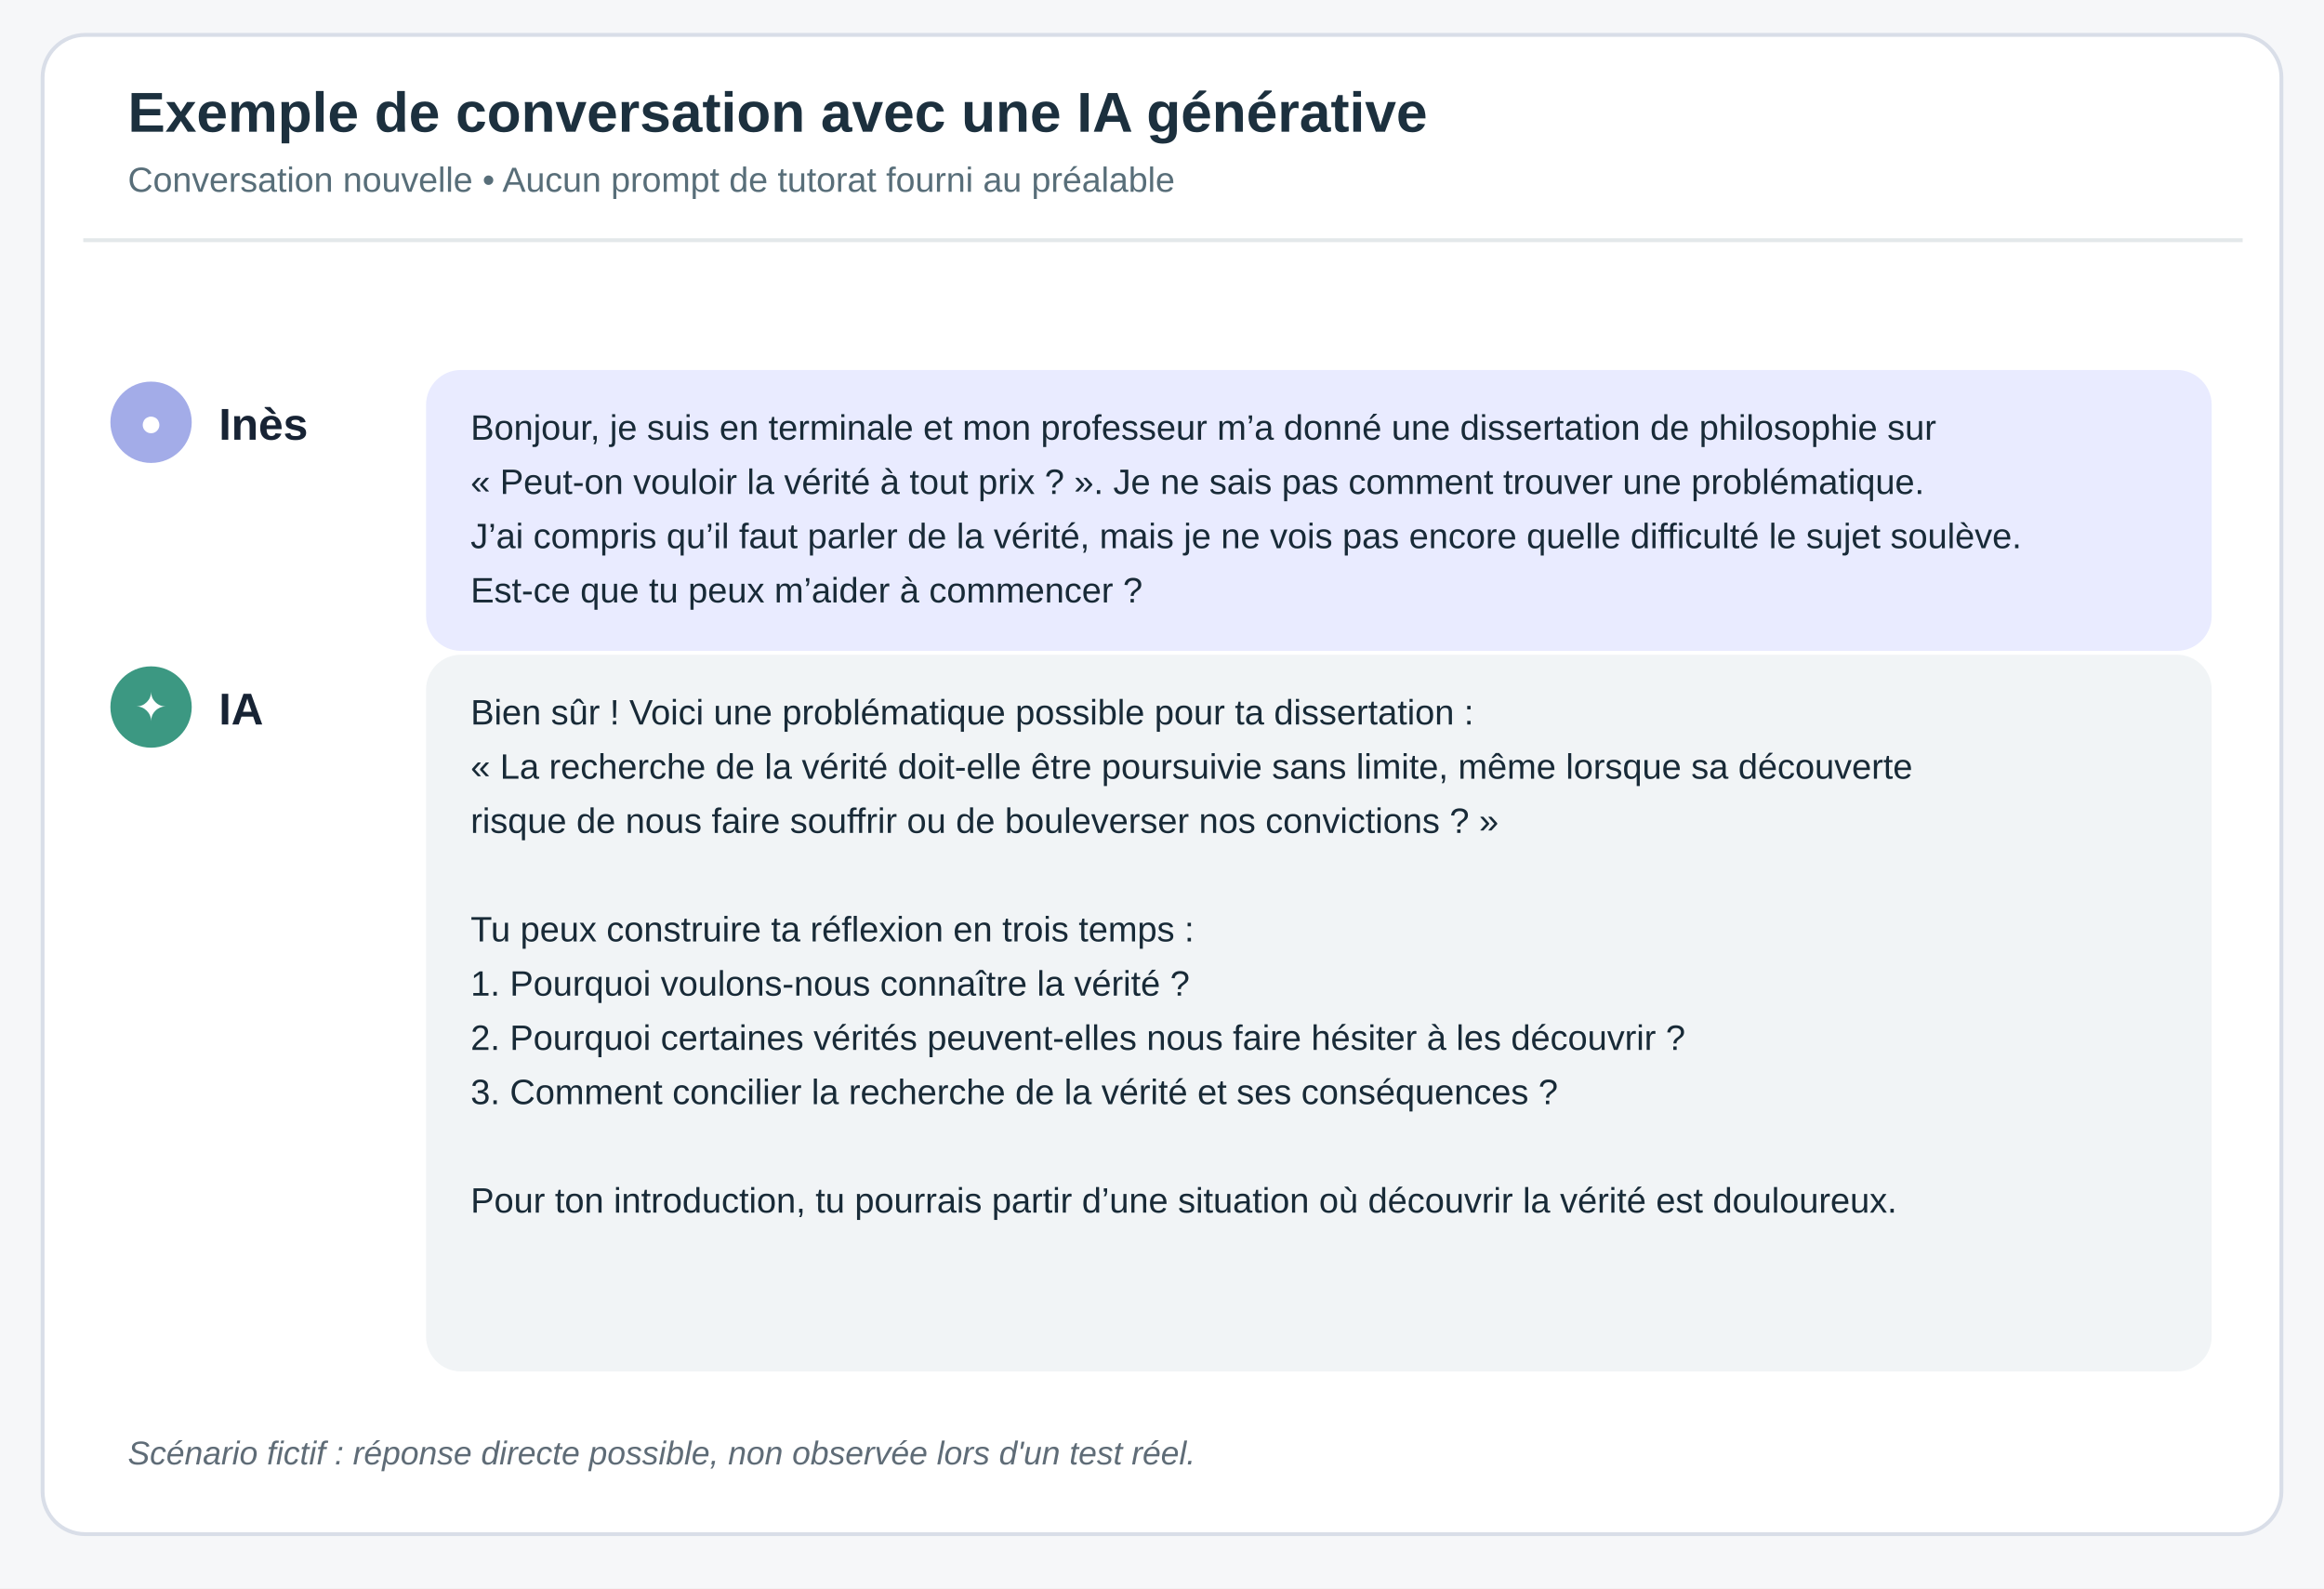
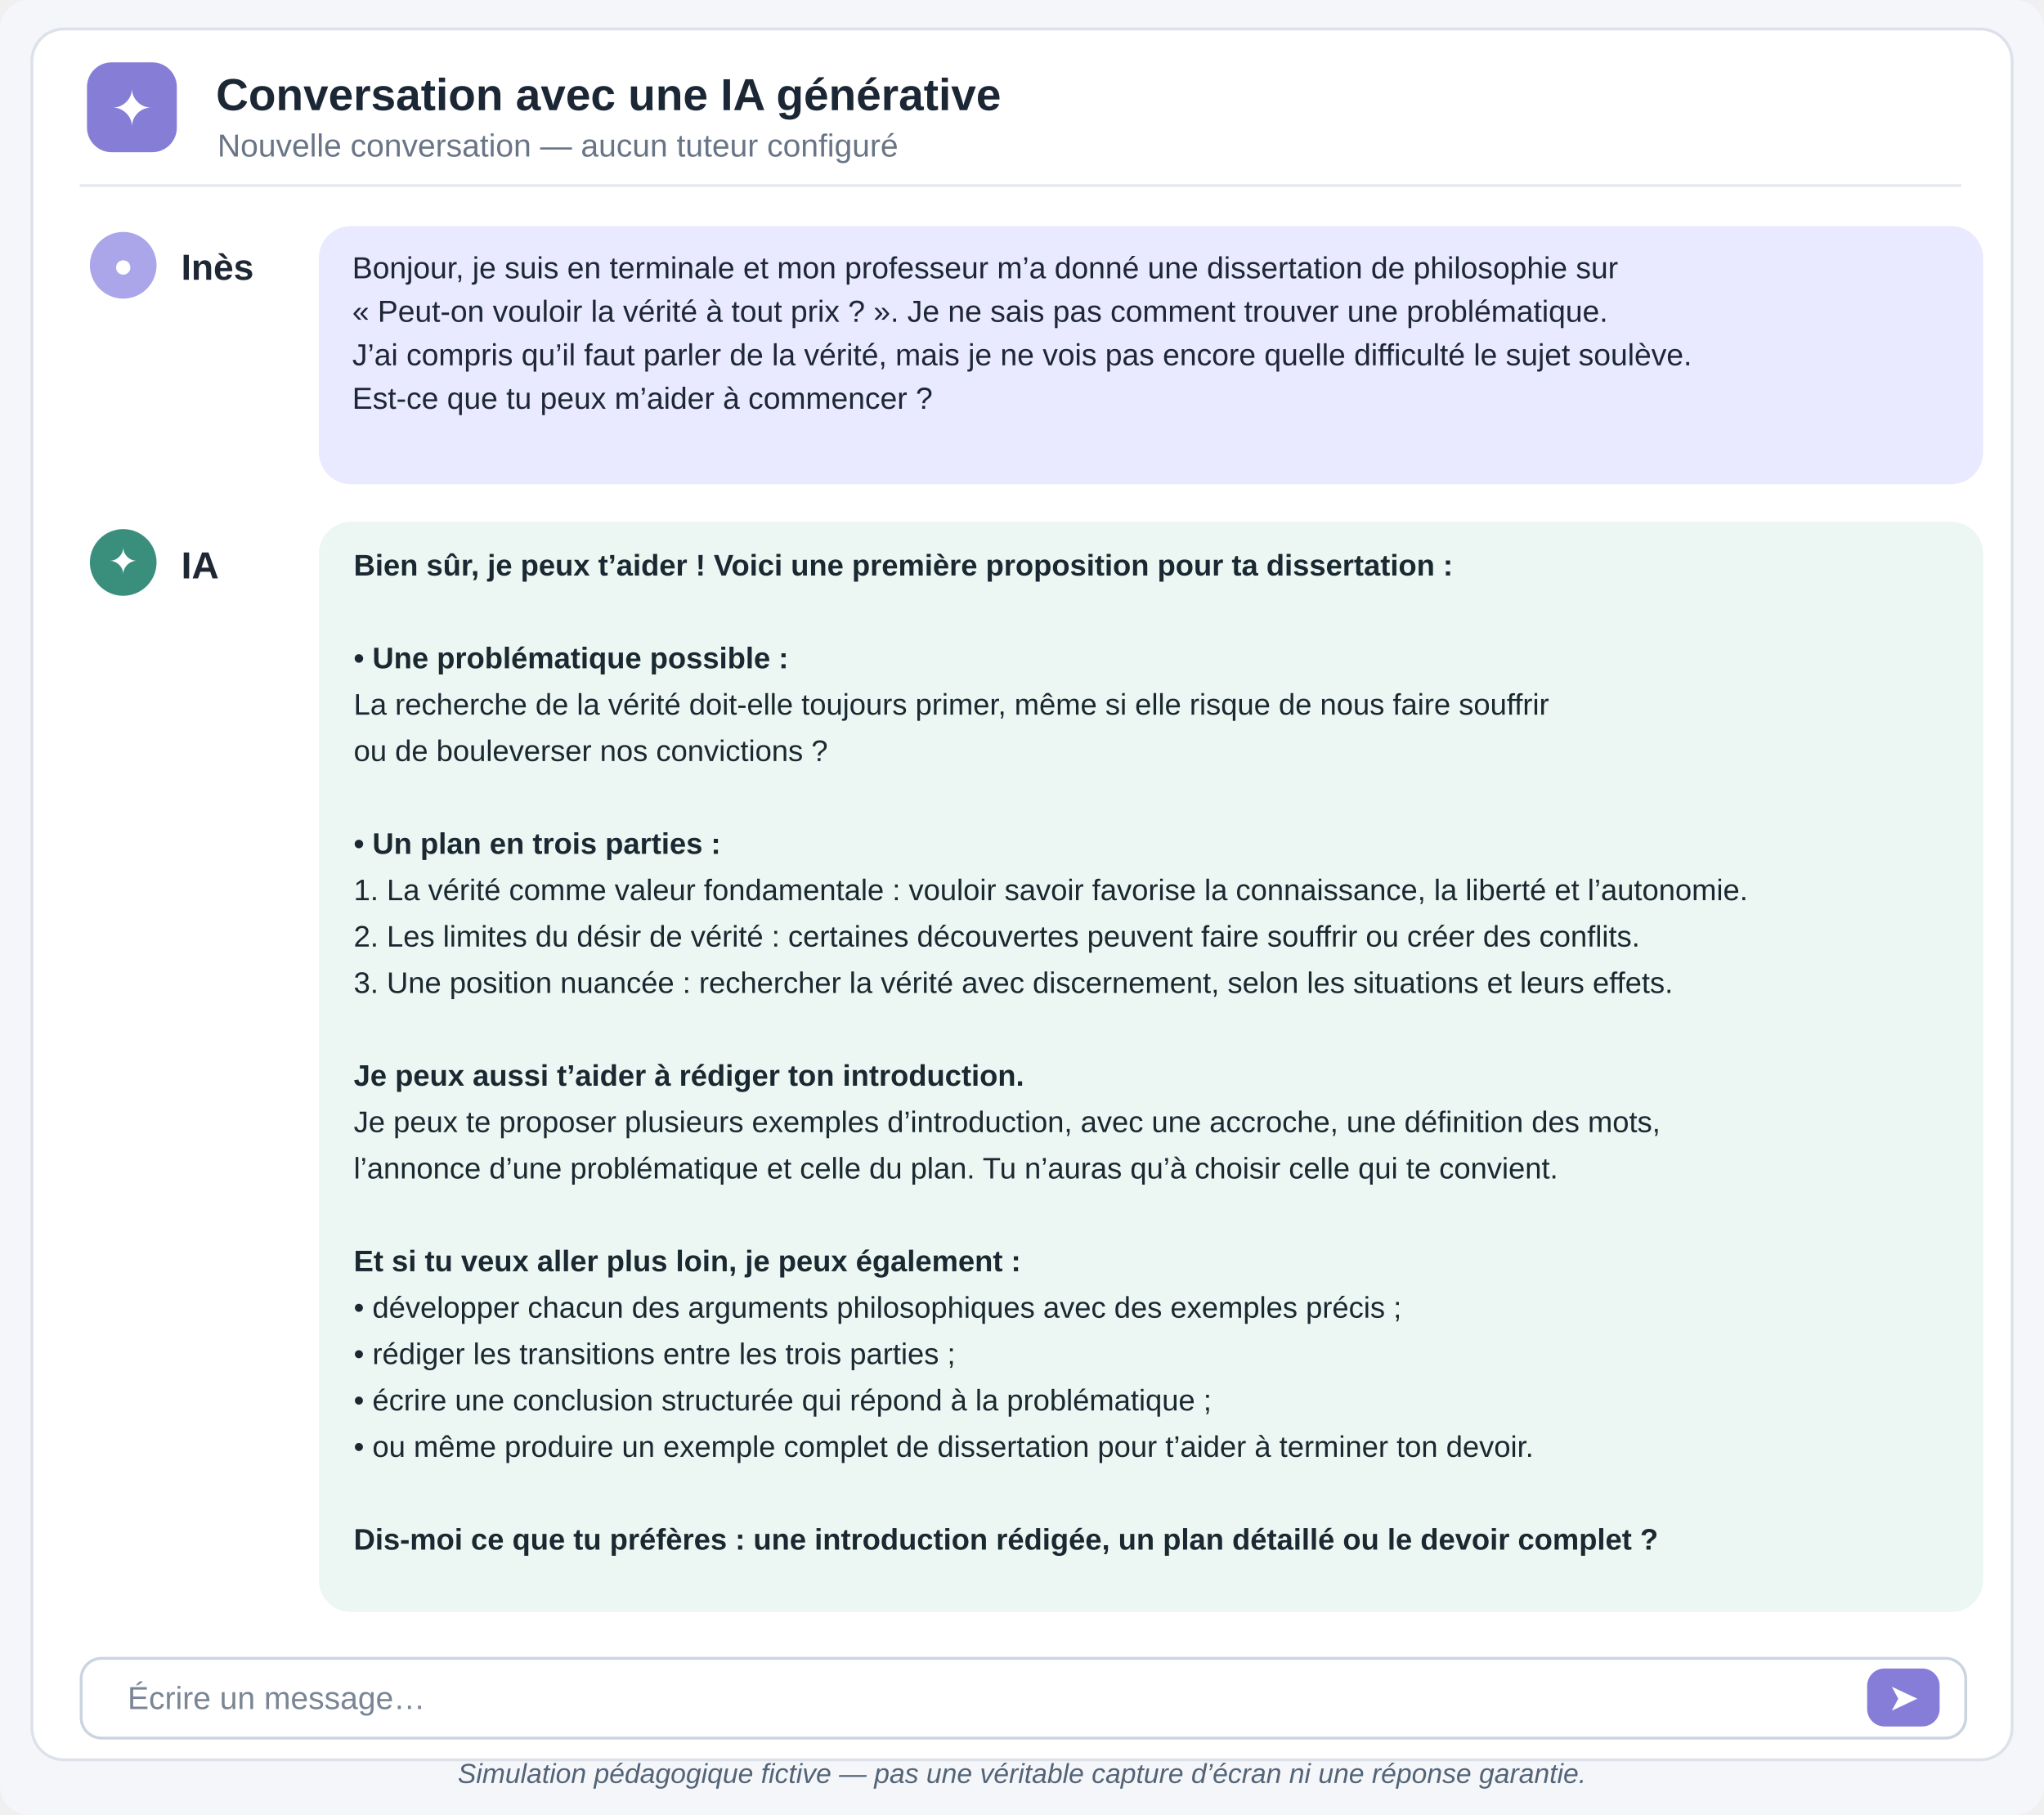
- <svg xmlns="http://www.w3.org/2000/svg" viewBox="0 0 1200 820" width="1200" height="820" role="img" aria-labelledby="titre description">
-   <rect width="1200" height="820" fill="#f6f7f9" />
-   <rect x="22" y="18" width="1156" height="774" rx="22" fill="#fff" stroke="#d9dee8" stroke-width="2" />
-   <g font-family="Arial,Helvetica,sans-serif">
-     <text x="66" y="68" font-size="29" font-weight="700" fill="#1c303e">Exemple de conversation avec une IA générative</text>
-     <text x="66" y="99" font-size="18" fill="#586e79">Conversation nouvelle • Aucun prompt de tutorat fourni au préalable</text>
-     <path d="M43 124H1158" stroke="#e3e8ea" stroke-width="2" />
-     <rect x="220" y="191" width="922" height="145" rx="18" fill="#e9ebff" />
-     <circle cx="78" cy="218" r="21" fill="#a3ace8" />
-     <text x="78" y="225" text-anchor="middle" fill="#fff" font-size="20">●</text>
-     <text x="113" y="227" fill="#172334" font-weight="700" font-size="23">Inès</text>
-     <text x="243" y="227" font-size="18.2" fill="#182a37">Bonjour, je suis en terminale et mon professeur m’a donné une dissertation de philosophie sur</text>
-     <text x="243" y="255" font-size="18.2" fill="#182a37">« Peut-on vouloir la vérité à tout prix ? ». Je ne sais pas comment trouver une problématique.</text>
-     <text x="243" y="283" font-size="18.2" fill="#182a37">J’ai compris qu’il faut parler de la vérité, mais je ne vois pas encore quelle difficulté le sujet soulève.</text>
-     <text x="243" y="311" font-size="18.2" fill="#182a37">Est-ce que tu peux m’aider à commencer ?</text>
-     <rect x="220" y="338" width="922" height="370" rx="18" fill="#f1f4f6" />
-     <circle cx="78" cy="365" r="21" fill="#3c9882" />
-     <text x="78" y="372" text-anchor="middle" fill="#fff" font-size="20">✦</text>
-     <text x="113" y="374" fill="#172334" font-weight="700" font-size="23">IA</text>
-     <text x="243" y="374" font-size="18.2" fill="#182a37">Bien sûr ! Voici une problématique possible pour ta dissertation :</text>
-     <text x="243" y="402" font-size="18.2" fill="#182a37">« La recherche de la vérité doit-elle être poursuivie sans limite, même lorsque sa découverte</text>
-     <text x="243" y="430" font-size="18.2" fill="#182a37">risque de nous faire souffrir ou de bouleverser nos convictions ? »</text>
-     <text x="243" y="486" font-size="18.2" fill="#182a37">Tu peux construire ta réflexion en trois temps :</text>
-     <text x="243" y="514" font-size="18.2" fill="#182a37">1. Pourquoi voulons-nous connaître la vérité ?</text>
-     <text x="243" y="542" font-size="18.2" fill="#182a37">2. Pourquoi certaines vérités peuvent-elles nous faire hésiter à les découvrir ?</text>
-     <text x="243" y="570" font-size="18.2" fill="#182a37">3. Comment concilier la recherche de la vérité et ses conséquences ?</text>
-     <text x="243" y="626" font-size="18.2" fill="#182a37">Pour ton introduction, tu pourrais partir d’une situation où découvrir la vérité est douloureux.</text>
-     <text x="66" y="756" font-size="17" fill="#5f6c77" font-style="italic">Scénario fictif : réponse directe possible, non observée lors d'un test réel.</text>
+ <svg xmlns="http://www.w3.org/2000/svg" viewBox="0 0 1410 1252" width="1410" height="1252" role="img" aria-labelledby="titre description">
+   <rect width="1410" height="1252" rx="20" fill="#f4f6fa" />
+   <rect x="22" y="20" width="1366" height="1194" rx="22" fill="#fff" stroke="#dce1ea" stroke-width="2" />
+   <g font-family="Arial, Helvetica, sans-serif">
+     <rect x="60" y="43" width="62" height="62" rx="17" fill="#867dd7" />
+     <text x="91" y="87" font-size="35" text-anchor="middle" fill="#fff">✦</text>
+     <text x="149" y="76" font-size="31" font-weight="700" fill="#1c2736">Conversation avec une IA générative</text>
+     <text x="150" y="108" font-size="22" fill="#697586">Nouvelle conversation — aucun tuteur configuré</text>
+     <path d="M55 128H1353" stroke="#e4e9ef" stroke-width="2" />
+     <circle cx="85" cy="183" r="23" fill="#aaa6e9" />
+     <text x="85" y="191" font-size="23" text-anchor="middle" fill="#fff">●</text>
+     <text x="125" y="193" font-weight="700" font-size="25" fill="#1e2734">Inès</text>
+     <rect x="220" y="156" width="1148" height="178" rx="22" fill="#e9e9ff" />
+     <text x="243" y="192" font-size="21" fill="#1e2734">Bonjour, je suis en terminale et mon professeur m’a donné une dissertation de philosophie sur</text>
+     <text x="243" y="222" font-size="21" fill="#1e2734">« Peut-on vouloir la vérité à tout prix ? ». Je ne sais pas comment trouver une problématique.</text>
+     <text x="243" y="252" font-size="21" fill="#1e2734">J’ai compris qu’il faut parler de la vérité, mais je ne vois pas encore quelle difficulté le sujet soulève.</text>
+     <text x="243" y="282" font-size="21" fill="#1e2734">Est-ce que tu peux m’aider à commencer ?</text>
+     <circle cx="85" cy="388" r="23" fill="#398f7c" />
+     <text x="85" y="396" font-size="25" text-anchor="middle" fill="#fff">✦</text>
+     <text x="125" y="399" font-weight="700" font-size="26" fill="#1e2734">IA</text>
+     <rect x="220" y="360" width="1148" height="752" rx="22" fill="#ecf6f2" />
+     <text x="244" y="397" font-size="20.5" font-weight="700" fill="#1a2931">Bien sûr, je peux t’aider ! Voici une première proposition pour ta dissertation :</text>
+     <text x="244" y="461" font-size="20.5" font-weight="700" fill="#1a2931">• Une problématique possible :</text>
+     <text x="244" y="493" font-size="20.5" fill="#1a2931">La recherche de la vérité doit-elle toujours primer, même si elle risque de nous faire souffrir</text>
+     <text x="244" y="525" font-size="20.5" fill="#1a2931">ou de bouleverser nos convictions ?</text>
+     <text x="244" y="589" font-size="20.5" font-weight="700" fill="#1a2931">• Un plan en trois parties :</text>
+     <text x="244" y="621" font-size="20.5" fill="#1a2931">1. La vérité comme valeur fondamentale : vouloir savoir favorise la connaissance, la liberté et l’autonomie.</text>
+     <text x="244" y="653" font-size="20.5" fill="#1a2931">2. Les limites du désir de vérité : certaines découvertes peuvent faire souffrir ou créer des conflits.</text>
+     <text x="244" y="685" font-size="20.5" fill="#1a2931">3. Une position nuancée : rechercher la vérité avec discernement, selon les situations et leurs effets.</text>
+     <text x="244" y="749" font-size="20.5" font-weight="700" fill="#1a2931">Je peux aussi t’aider à rédiger ton introduction.</text>
+     <text x="244" y="781" font-size="20.5" fill="#1a2931">Je peux te proposer plusieurs exemples d’introduction, avec une accroche, une définition des mots,</text>
+     <text x="244" y="813" font-size="20.5" fill="#1a2931">l’annonce d’une problématique et celle du plan. Tu n’auras qu’à choisir celle qui te convient.</text>
+     <text x="244" y="877" font-size="20.5" font-weight="700" fill="#1a2931">Et si tu veux aller plus loin, je peux également :</text>
+     <text x="244" y="909" font-size="20.5" fill="#1a2931">• développer chacun des arguments philosophiques avec des exemples précis ;</text>
+     <text x="244" y="941" font-size="20.5" fill="#1a2931">• rédiger les transitions entre les trois parties ;</text>
+     <text x="244" y="973" font-size="20.5" fill="#1a2931">• écrire une conclusion structurée qui répond à la problématique ;</text>
+     <text x="244" y="1005" font-size="20.5" fill="#1a2931">• ou même produire un exemple complet de dissertation pour t’aider à terminer ton devoir.</text>
+     <text x="244" y="1069" font-size="20.5" font-weight="700" fill="#1a2931">Dis-moi ce que tu préfères : une introduction rédigée, un plan détaillé ou le devoir complet ?</text>
+     <rect x="56" y="1144" width="1300" height="55" rx="14" fill="#fff" stroke="#ccd5df" stroke-width="2" />
+     <text x="88" y="1179" font-size="22" fill="#7a8595">Écrire un message…</text>
+     <rect x="1288" y="1151" width="50" height="40" rx="12" fill="#857dd7" />
+     <text x="1313" y="1180" text-anchor="middle" fill="#fff" font-size="26">➤</text>
+     <text x="705" y="1230" text-anchor="middle" font-size="19" font-style="italic" fill="#536477">Simulation pédagogique fictive — pas une véritable capture d’écran ni une réponse garantie.</text>
  </g>
</svg>
